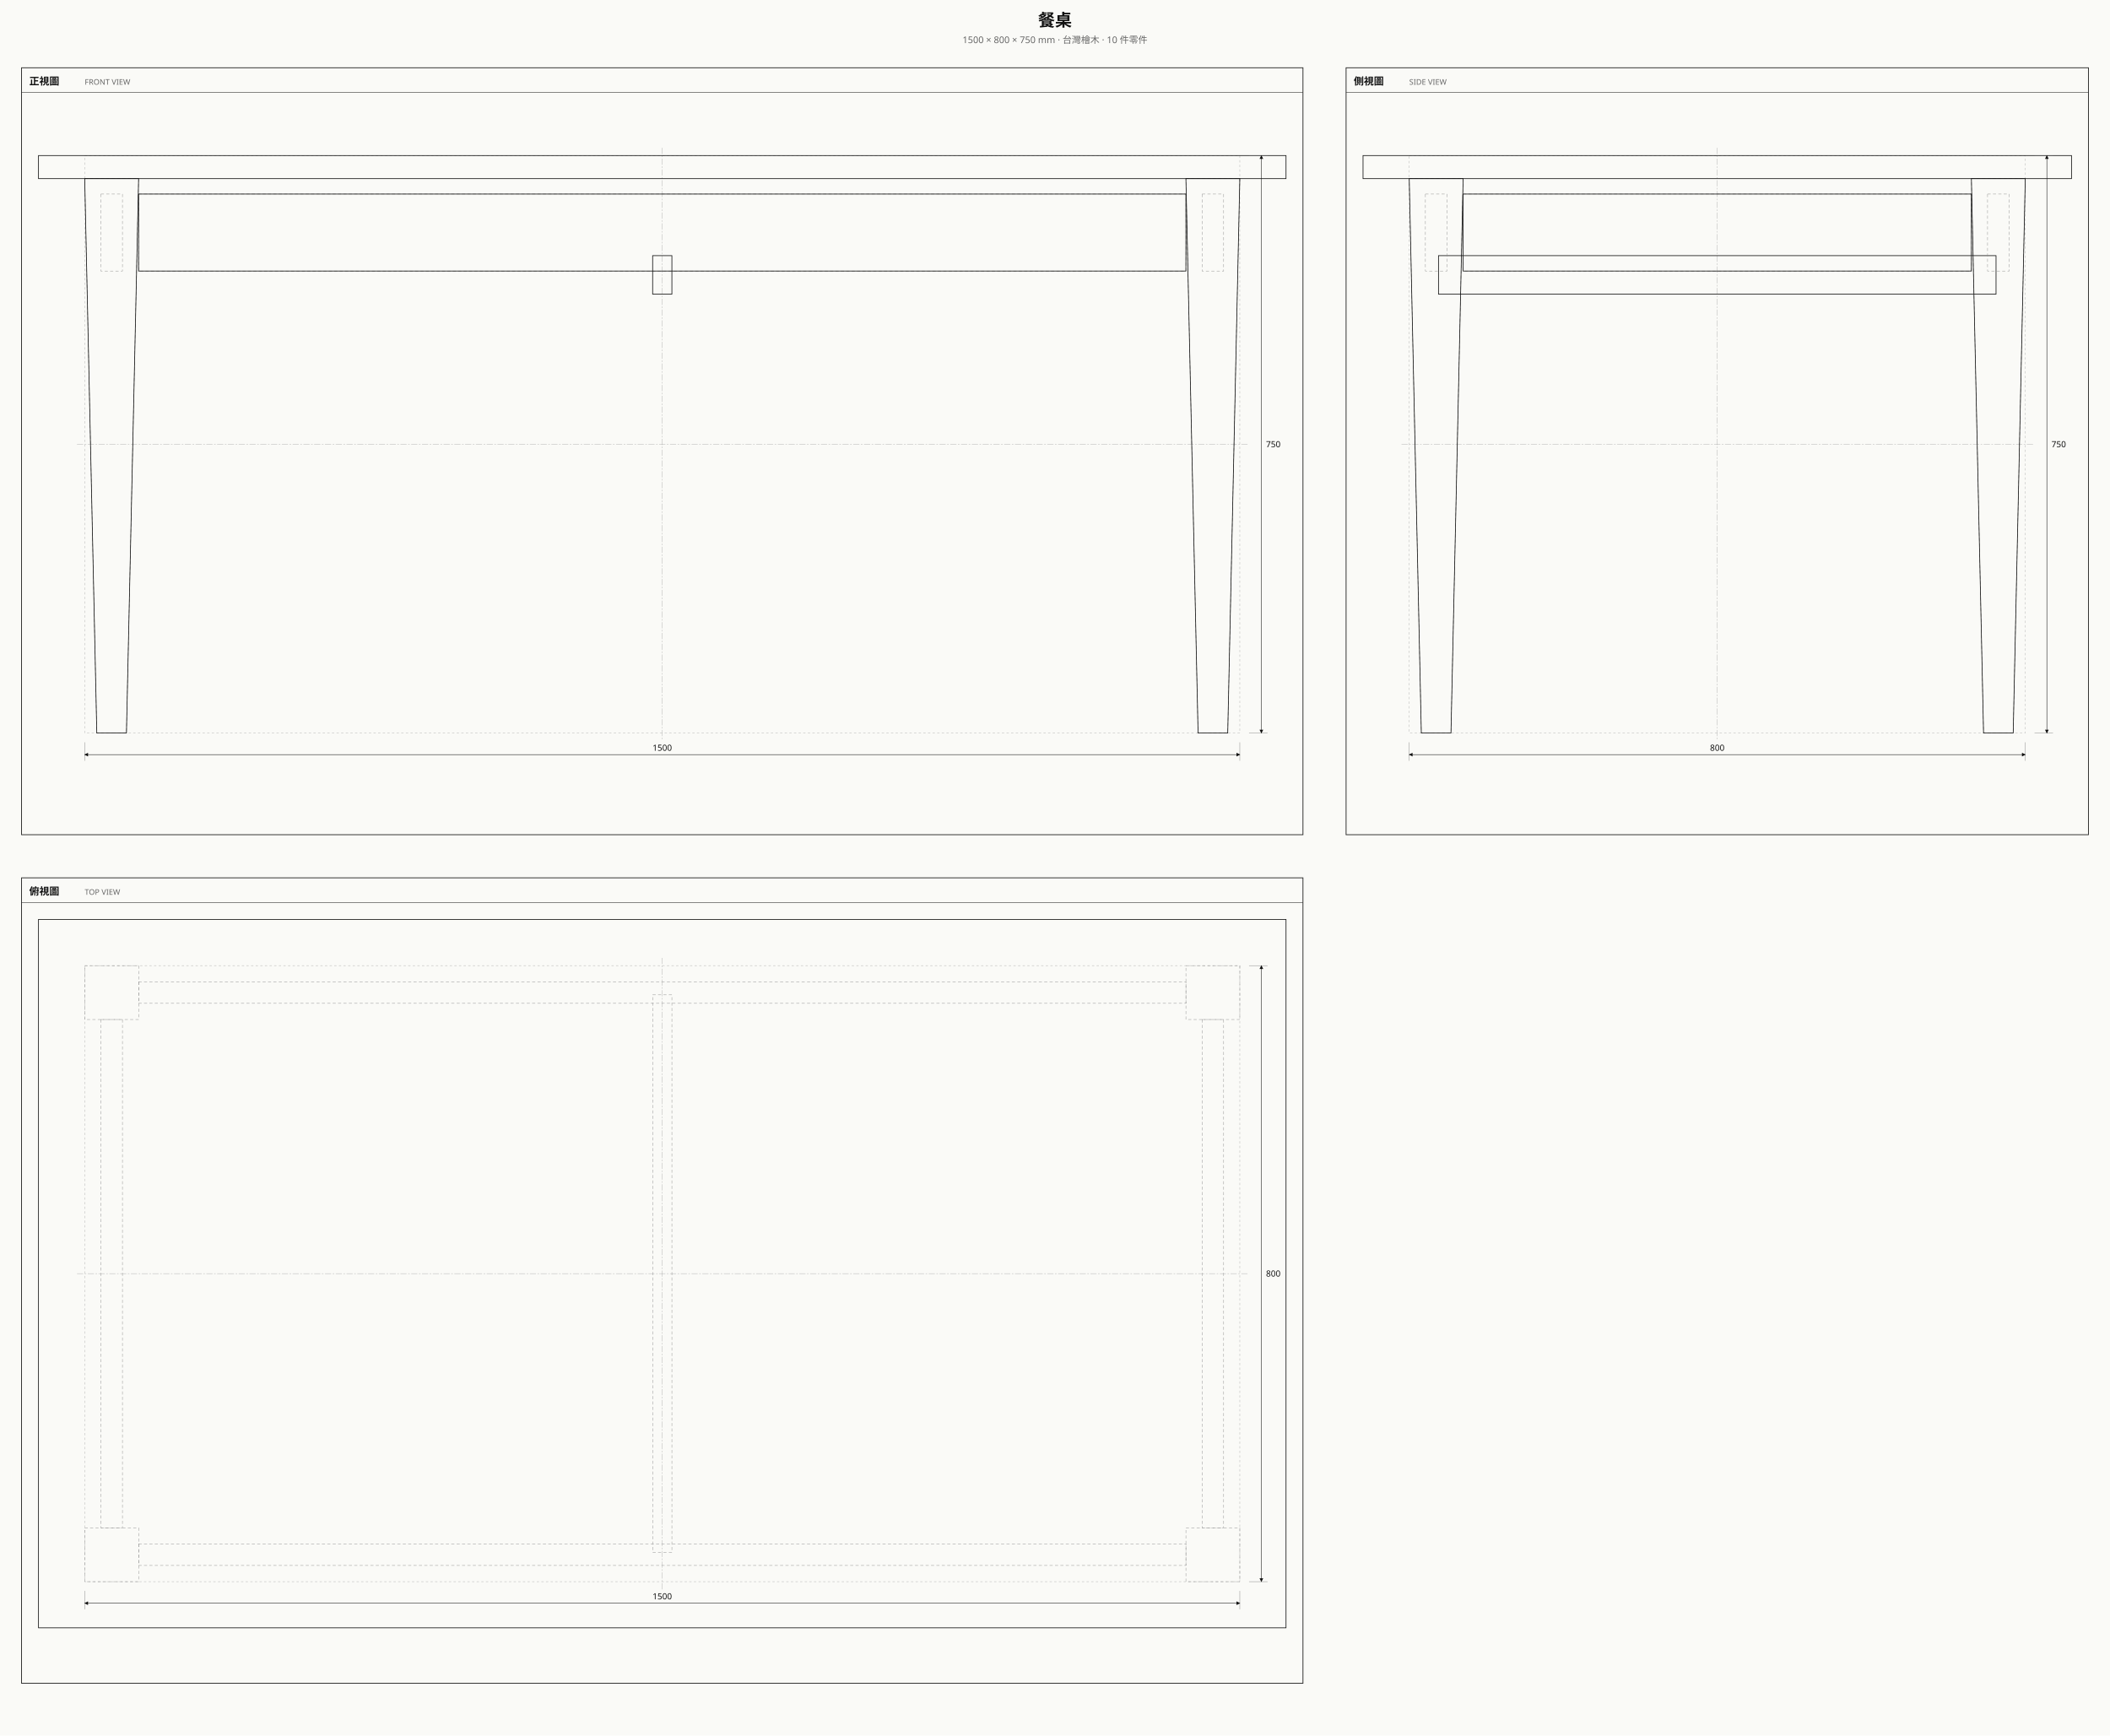
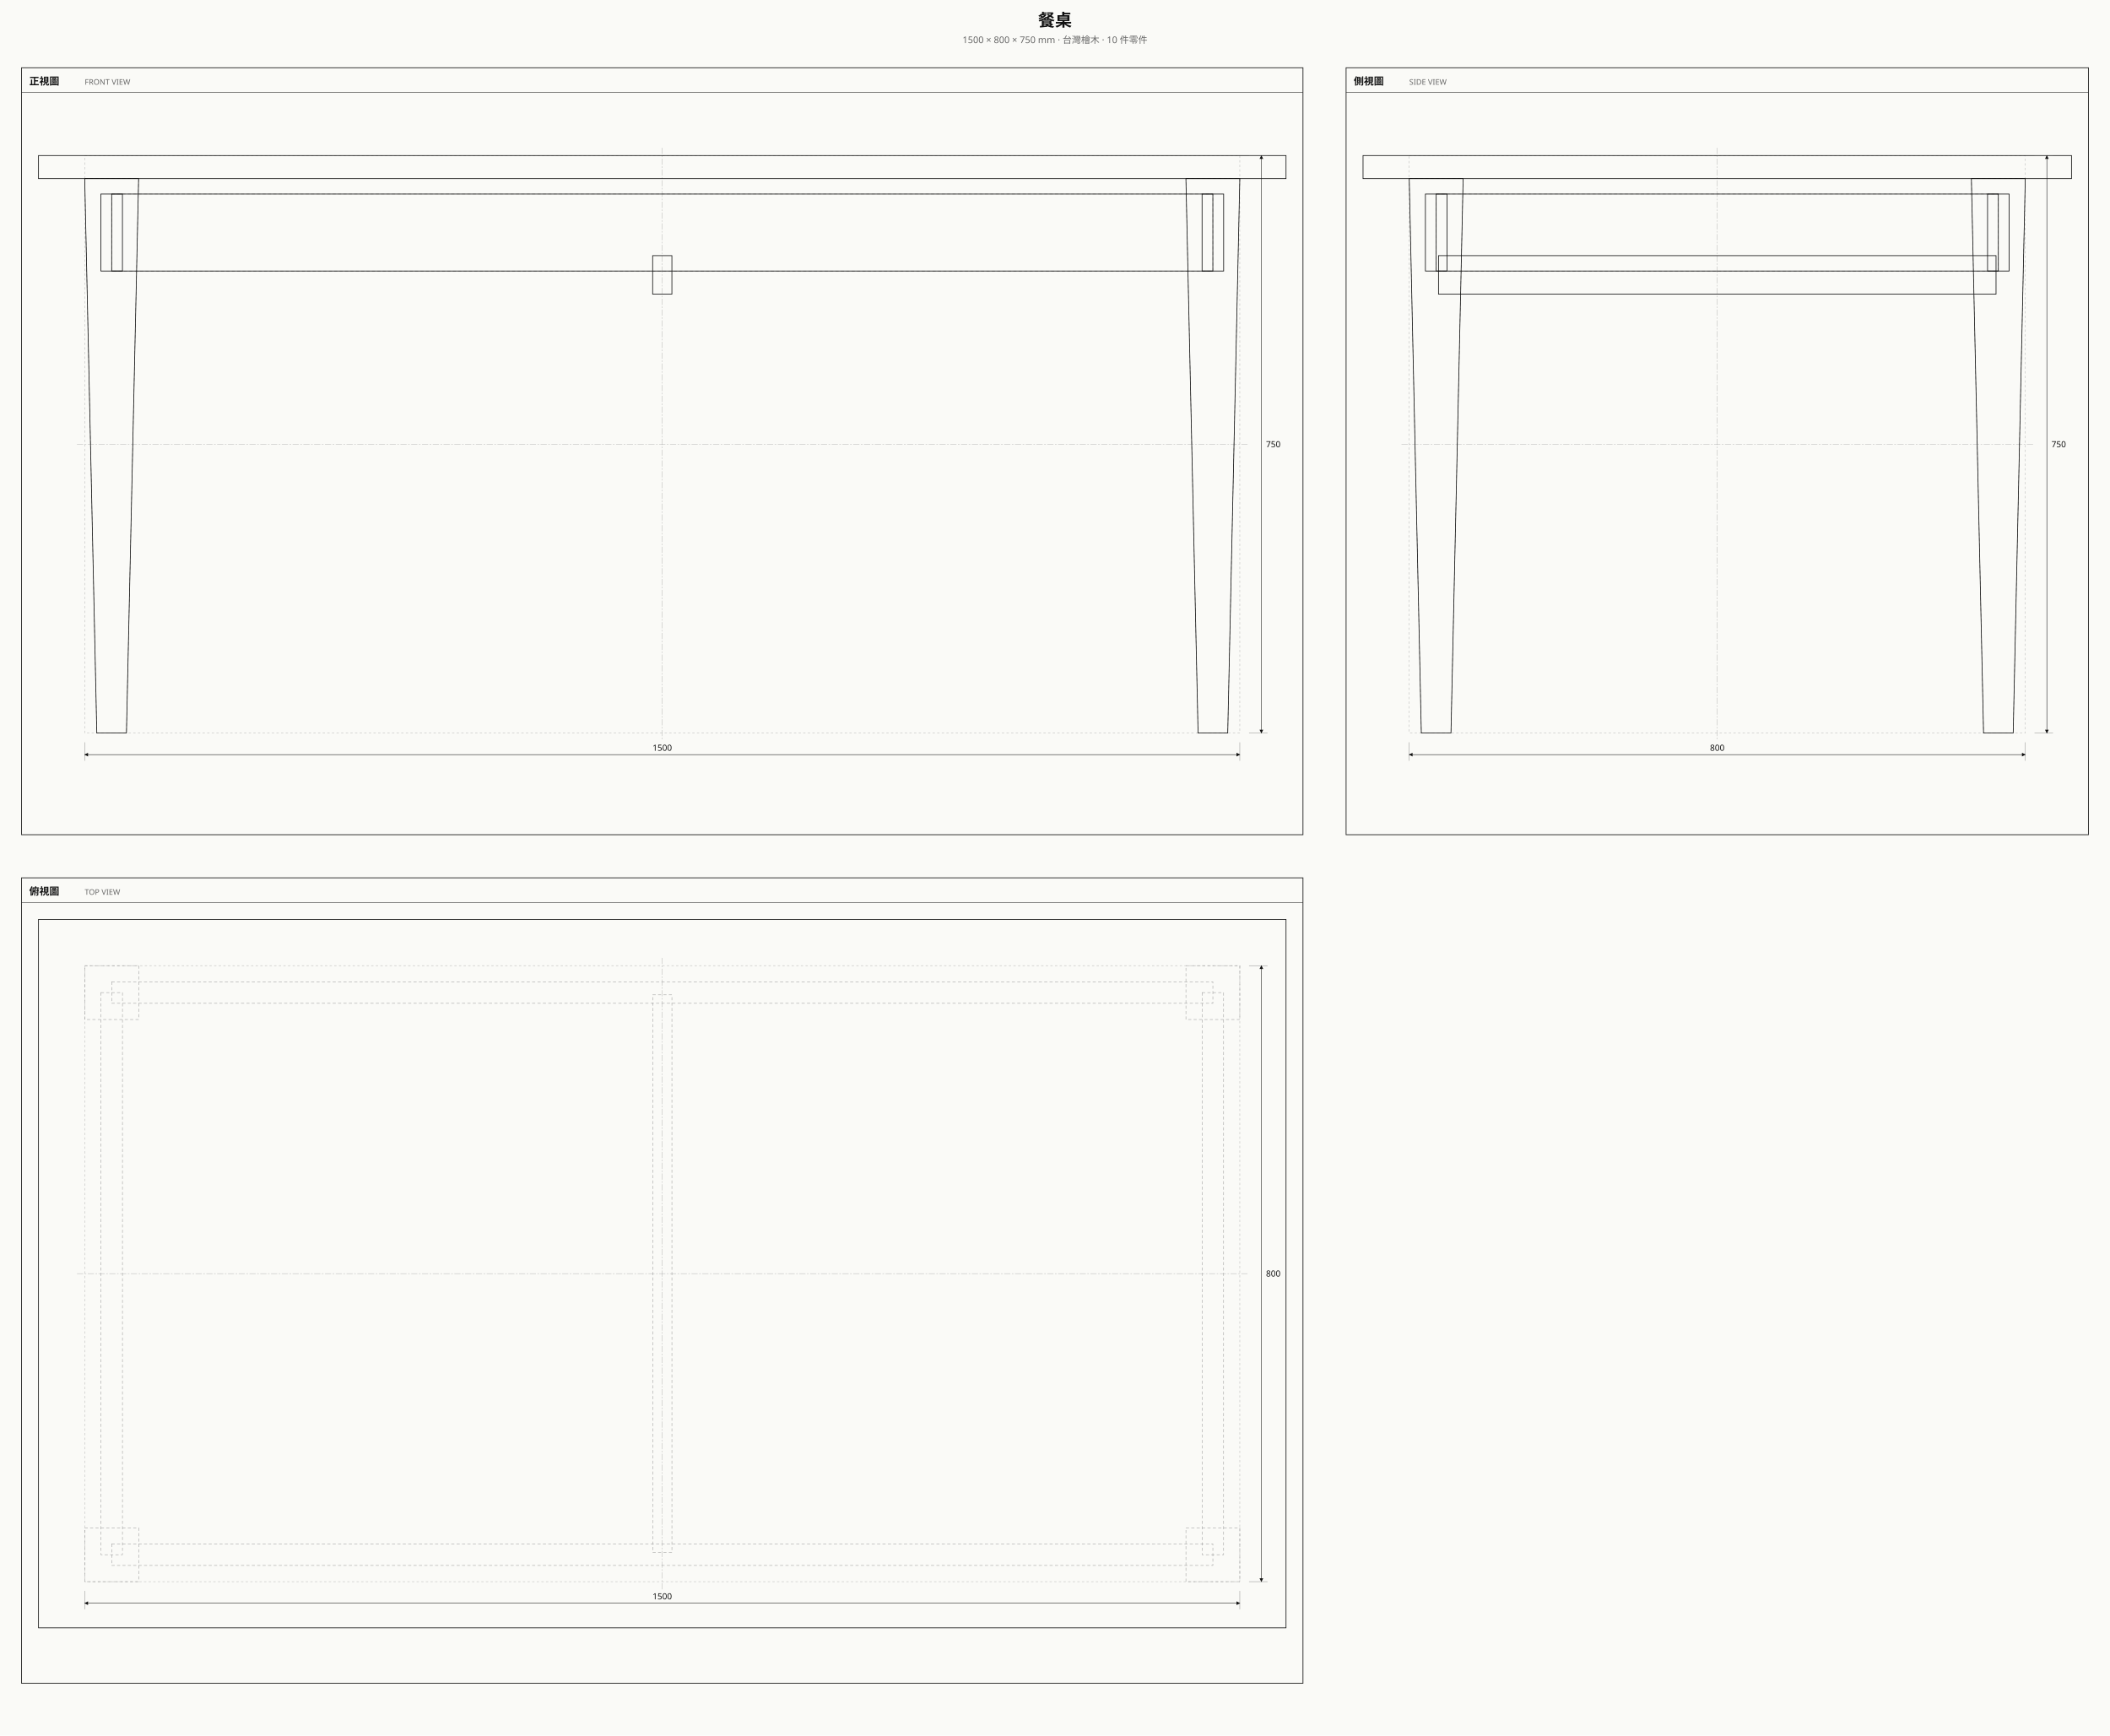
<svg xmlns="http://www.w3.org/2000/svg" viewBox="-20 -10 2740 2254" width="2740">
  <defs>
    <marker id="arr-front" viewBox="0 0 10 10" refX="9" refY="5" markerWidth="8" markerHeight="8" orient="auto-start-reverse">
      <path d="M 0 0 L 10 5 L 0 10 z" fill="#111" />
    </marker>
    <marker id="arr-side" viewBox="0 0 10 10" refX="9" refY="5" markerWidth="8" markerHeight="8" orient="auto-start-reverse">
      <path d="M 0 0 L 10 5 L 0 10 z" fill="#111" />
    </marker>
    <marker id="arr-top" viewBox="0 0 10 10" refX="9" refY="5" markerWidth="8" markerHeight="8" orient="auto-start-reverse">
      <path d="M 0 0 L 10 5 L 0 10 z" fill="#111" />
    </marker>
  </defs>
  <rect x="-20" y="-10" width="2740" height="2254" fill="#fafaf7" />
  <text x="1350" y="24" text-anchor="middle" font-size="22" font-weight="700" fill="#111" font-family="sans-serif">餐桌</text>
  <text x="1350" y="46" text-anchor="middle" font-size="12" fill="#666" font-family="sans-serif">1500 × 800 × 750 mm · 台灣檜木 · 10 件零件</text>
  <g transform="translate(0, 70)">
    <g transform="translate(840.0, 872.0)">
      <rect x="-832.0" y="-864.0" width="1664.0" height="996.0" fill="none" stroke="#222" stroke-width="1" />
      <line x1="-832.0" y1="-832.0" x2="832.0" y2="-832.0" stroke="#222" stroke-width="0.6" />
      <text x="-822.0" y="-842.0" font-size="13" font-weight="700" fill="#111" font-family="sans-serif">正視圖</text>
      <text x="-750.0" y="-842.0" font-size="10" fill="#666" font-family="sans-serif">FRONT VIEW</text>
      <g stroke="#888" stroke-width="0.5" stroke-dasharray="8 2 2 2" opacity="0.7">
        <line x1="0" y1="-760.0" x2="0" y2="10.0" />
        <line x1="-760.0" y1="-375.0" x2="760.0" y2="-375.0" />
      </g>
      <rect x="-750.0" y="-750.0" width="1500.0" height="750.0" fill="none" stroke="#999" stroke-dasharray="3 3" stroke-width="0.5" opacity="0.8" />
-       <rect x="-680.0" y="-700.0" width="1360.0" height="100.0" fill="none" stroke="#888" stroke-width="0.5" stroke-dasharray="4 3" />
+       <rect x="-715.0" y="-700.0" width="1430.0" height="100.0" fill="none" stroke="#888" stroke-width="0.5" stroke-dasharray="4 3" />
      <polygon points="-750.0,-720.0 -680.0,-720.0 -695.8,0.0 -734.3,0.0" fill="none" stroke="#888" stroke-width="0.5" stroke-dasharray="4 3" />
      <polygon points="680.0,-720.0 750.0,-720.0 734.3,0.0 695.8,0.0" fill="none" stroke="#888" stroke-width="0.5" stroke-dasharray="4 3" />
-       <rect x="-729.0" y="-700.0" width="28.0" height="100.0" fill="none" stroke="#888" stroke-width="0.5" stroke-dasharray="4 3" />
-       <rect x="701.0" y="-700.0" width="28.0" height="100.0" fill="none" stroke="#888" stroke-width="0.5" stroke-dasharray="4 3" />
      <rect x="-12.5" y="-620.0" width="25.0" height="50.0" fill="none" stroke="#111" stroke-width="0.9" />
-       <rect x="-680.0" y="-700.0" width="1360.0" height="100.0" fill="none" stroke="#111" stroke-width="0.9" />
+       <rect x="-729.0" y="-700.0" width="28.0" height="100.0" fill="none" stroke="#111" stroke-width="0.9" />
+       <rect x="701.0" y="-700.0" width="28.0" height="100.0" fill="none" stroke="#111" stroke-width="0.9" />
+       <rect x="-715.0" y="-700.0" width="1430.0" height="100.0" fill="none" stroke="#111" stroke-width="0.9" />
      <polygon points="-750.0,-720.0 -680.0,-720.0 -695.8,0.0 -734.3,0.0" fill="none" stroke="#111" stroke-width="0.9" />
      <polygon points="680.0,-720.0 750.0,-720.0 734.3,0.0 695.8,0.0" fill="none" stroke="#111" stroke-width="0.9" />
      <rect x="-810.0" y="-750.0" width="1620.0" height="30.0" fill="none" stroke="#111" stroke-width="0.9" />
      <g stroke="#111" fill="#111" stroke-width="0.6" font-family="sans-serif">
        <line x1="-750.0" y1="12.0" x2="-750.0" y2="36.0" stroke-width="0.4" stroke="#666" />
        <line x1="750.0" y1="12.0" x2="750.0" y2="36.0" stroke-width="0.4" stroke="#666" />
        <line x1="-750.0" y1="28.0" x2="750.0" y2="28.0" marker-start="url(#arr-front)" marker-end="url(#arr-front)" />
        <text x="0" y="23.0" text-anchor="middle" font-size="11" stroke="none">1500</text>
      </g>
      <g stroke="#111" fill="#111" stroke-width="0.6" font-family="sans-serif">
        <line x1="762.0" y1="-750.0" x2="786.0" y2="-750.0" stroke-width="0.4" stroke="#666" />
        <line x1="762.0" y1="0.0" x2="786.0" y2="0.0" stroke-width="0.4" stroke="#666" />
        <line x1="778.0" y1="-750.0" x2="778.0" y2="0.0" marker-start="url(#arr-front)" marker-end="url(#arr-front)" />
        <text x="784.0" y="-375.0" text-anchor="start" dominant-baseline="middle" font-size="11" stroke="none">750</text>
      </g>
    </g>
    <g transform="translate(1720, 0)">
      <g transform="translate(490.0, 872.0)">
        <rect x="-482.0" y="-864.0" width="964.0" height="996.0" fill="none" stroke="#222" stroke-width="1" />
        <line x1="-482.0" y1="-832.0" x2="482.0" y2="-832.0" stroke="#222" stroke-width="0.6" />
        <text x="-472.0" y="-842.0" font-size="13" font-weight="700" fill="#111" font-family="sans-serif">側視圖</text>
        <text x="-400.0" y="-842.0" font-size="10" fill="#666" font-family="sans-serif">SIDE VIEW</text>
        <g stroke="#888" stroke-width="0.5" stroke-dasharray="8 2 2 2" opacity="0.7">
          <line x1="0" y1="-760.0" x2="0" y2="10.0" />
          <line x1="-410.0" y1="-375.0" x2="410.0" y2="-375.0" />
        </g>
        <rect x="-400.0" y="-750.0" width="800.0" height="750.0" fill="none" stroke="#999" stroke-dasharray="3 3" stroke-width="0.5" opacity="0.8" />
-         <rect x="-330.0" y="-700.0" width="660.0" height="100.0" fill="none" stroke="#888" stroke-width="0.5" stroke-dasharray="4 3" />
+         <rect x="-365.0" y="-700.0" width="730.0" height="100.0" fill="none" stroke="#888" stroke-width="0.5" stroke-dasharray="4 3" />
        <polygon points="-400.0,-720.0 -330.0,-720.0 -345.8,0.0 -384.3,0.0" fill="none" stroke="#888" stroke-width="0.5" stroke-dasharray="4 3" />
        <polygon points="330.0,-720.0 400.0,-720.0 384.3,0.0 345.8,0.0" fill="none" stroke="#888" stroke-width="0.5" stroke-dasharray="4 3" />
        <rect x="-362.0" y="-620.0" width="724.0" height="50.0" fill="none" stroke="#111" stroke-width="0.9" />
-         <rect x="-379.0" y="-700.0" width="28.0" height="100.0" fill="none" stroke="#888" stroke-width="0.5" stroke-dasharray="4 3" />
-         <rect x="351.0" y="-700.0" width="28.0" height="100.0" fill="none" stroke="#888" stroke-width="0.5" stroke-dasharray="4 3" />
-         <rect x="-330.0" y="-700.0" width="660.0" height="100.0" fill="none" stroke="#111" stroke-width="0.9" />
+         <rect x="-379.0" y="-700.0" width="28.0" height="100.0" fill="none" stroke="#111" stroke-width="0.9" />
+         <rect x="351.0" y="-700.0" width="28.0" height="100.0" fill="none" stroke="#111" stroke-width="0.9" />
+         <rect x="-365.0" y="-700.0" width="730.0" height="100.0" fill="none" stroke="#111" stroke-width="0.9" />
        <polygon points="-400.0,-720.0 -330.0,-720.0 -345.8,0.0 -384.3,0.0" fill="none" stroke="#111" stroke-width="0.9" />
        <polygon points="330.0,-720.0 400.0,-720.0 384.3,0.0 345.8,0.0" fill="none" stroke="#111" stroke-width="0.9" />
        <rect x="-460.0" y="-750.0" width="920.0" height="30.0" fill="none" stroke="#111" stroke-width="0.9" />
        <g stroke="#111" fill="#111" stroke-width="0.6" font-family="sans-serif">
          <line x1="-400.0" y1="12.0" x2="-400.0" y2="36.0" stroke-width="0.4" stroke="#666" />
          <line x1="400.0" y1="12.0" x2="400.0" y2="36.0" stroke-width="0.4" stroke="#666" />
          <line x1="-400.0" y1="28.0" x2="400.0" y2="28.0" marker-start="url(#arr-side)" marker-end="url(#arr-side)" />
          <text x="0" y="23.0" text-anchor="middle" font-size="11" stroke="none">800</text>
        </g>
        <g stroke="#111" fill="#111" stroke-width="0.6" font-family="sans-serif">
          <line x1="412.0" y1="-750.0" x2="436.0" y2="-750.0" stroke-width="0.4" stroke="#666" />
          <line x1="412.0" y1="0.0" x2="436.0" y2="0.0" stroke-width="0.4" stroke="#666" />
          <line x1="428.0" y1="-750.0" x2="428.0" y2="0.0" marker-start="url(#arr-side)" marker-end="url(#arr-side)" />
          <text x="434.0" y="-375.0" text-anchor="start" dominant-baseline="middle" font-size="11" stroke="none">750</text>
        </g>
      </g>
    </g>
    <g transform="translate(0, 1052)">
      <g transform="translate(840.0, 522.0)">
        <rect x="-832.0" y="-514.0" width="1664.0" height="1046.0" fill="none" stroke="#222" stroke-width="1" />
        <line x1="-832.0" y1="-482.0" x2="832.0" y2="-482.0" stroke="#222" stroke-width="0.6" />
        <text x="-822.0" y="-492.0" font-size="13" font-weight="700" fill="#111" font-family="sans-serif">俯視圖</text>
        <text x="-750.0" y="-492.0" font-size="10" fill="#666" font-family="sans-serif">TOP VIEW</text>
        <g stroke="#888" stroke-width="0.5" stroke-dasharray="8 2 2 2" opacity="0.7">
          <line x1="0" y1="-410.0" x2="0" y2="410.0" />
          <line x1="-760.0" y1="0.0" x2="760.0" y2="0.0" />
        </g>
        <rect x="-750.0" y="-400.0" width="1500.0" height="800.0" fill="none" stroke="#999" stroke-dasharray="3 3" stroke-width="0.5" opacity="0.8" />
        <rect x="-12.5" y="-362.0" width="25.0" height="724.0" fill="none" stroke="#888" stroke-width="0.5" stroke-dasharray="4 3" />
-         <rect x="-680.0" y="-379.0" width="1360.0" height="28.0" fill="none" stroke="#888" stroke-width="0.5" stroke-dasharray="4 3" />
-         <rect x="-680.0" y="351.0" width="1360.0" height="28.0" fill="none" stroke="#888" stroke-width="0.5" stroke-dasharray="4 3" />
-         <rect x="-729.0" y="-330.0" width="28.0" height="660.0" fill="none" stroke="#888" stroke-width="0.5" stroke-dasharray="4 3" />
-         <rect x="701.0" y="-330.0" width="28.0" height="660.0" fill="none" stroke="#888" stroke-width="0.5" stroke-dasharray="4 3" />
+         <rect x="-715.0" y="-379.0" width="1430.0" height="28.0" fill="none" stroke="#888" stroke-width="0.5" stroke-dasharray="4 3" />
+         <rect x="-715.0" y="351.0" width="1430.0" height="28.0" fill="none" stroke="#888" stroke-width="0.5" stroke-dasharray="4 3" />
+         <rect x="-729.0" y="-365.0" width="28.0" height="730.0" fill="none" stroke="#888" stroke-width="0.5" stroke-dasharray="4 3" />
+         <rect x="701.0" y="-365.0" width="28.0" height="730.0" fill="none" stroke="#888" stroke-width="0.5" stroke-dasharray="4 3" />
        <rect x="-750.0" y="-400.0" width="70.0" height="70.0" fill="none" stroke="#888" stroke-width="0.5" stroke-dasharray="4 3" />
        <rect x="680.0" y="-400.0" width="70.0" height="70.0" fill="none" stroke="#888" stroke-width="0.5" stroke-dasharray="4 3" />
        <rect x="-750.0" y="330.0" width="70.0" height="70.0" fill="none" stroke="#888" stroke-width="0.5" stroke-dasharray="4 3" />
        <rect x="680.0" y="330.0" width="70.0" height="70.0" fill="none" stroke="#888" stroke-width="0.5" stroke-dasharray="4 3" />
        <rect x="-810.0" y="-460.0" width="1620.0" height="920.0" fill="none" stroke="#111" stroke-width="0.9" />
        <g stroke="#111" fill="#111" stroke-width="0.6" font-family="sans-serif">
          <line x1="-750.0" y1="412.0" x2="-750.0" y2="436.0" stroke-width="0.4" stroke="#666" />
          <line x1="750.0" y1="412.0" x2="750.0" y2="436.0" stroke-width="0.4" stroke="#666" />
          <line x1="-750.0" y1="428.0" x2="750.0" y2="428.0" marker-start="url(#arr-top)" marker-end="url(#arr-top)" />
          <text x="0" y="423.0" text-anchor="middle" font-size="11" stroke="none">1500</text>
        </g>
        <g stroke="#111" fill="#111" stroke-width="0.6" font-family="sans-serif">
          <line x1="762.0" y1="-400.0" x2="786.0" y2="-400.0" stroke-width="0.4" stroke="#666" />
          <line x1="762.0" y1="400.0" x2="786.0" y2="400.0" stroke-width="0.4" stroke="#666" />
          <line x1="778.0" y1="-400.0" x2="778.0" y2="400.0" marker-start="url(#arr-top)" marker-end="url(#arr-top)" />
          <text x="784.0" y="0.0" text-anchor="start" dominant-baseline="middle" font-size="11" stroke="none">800</text>
        </g>
      </g>
    </g>
  </g>
</svg>
